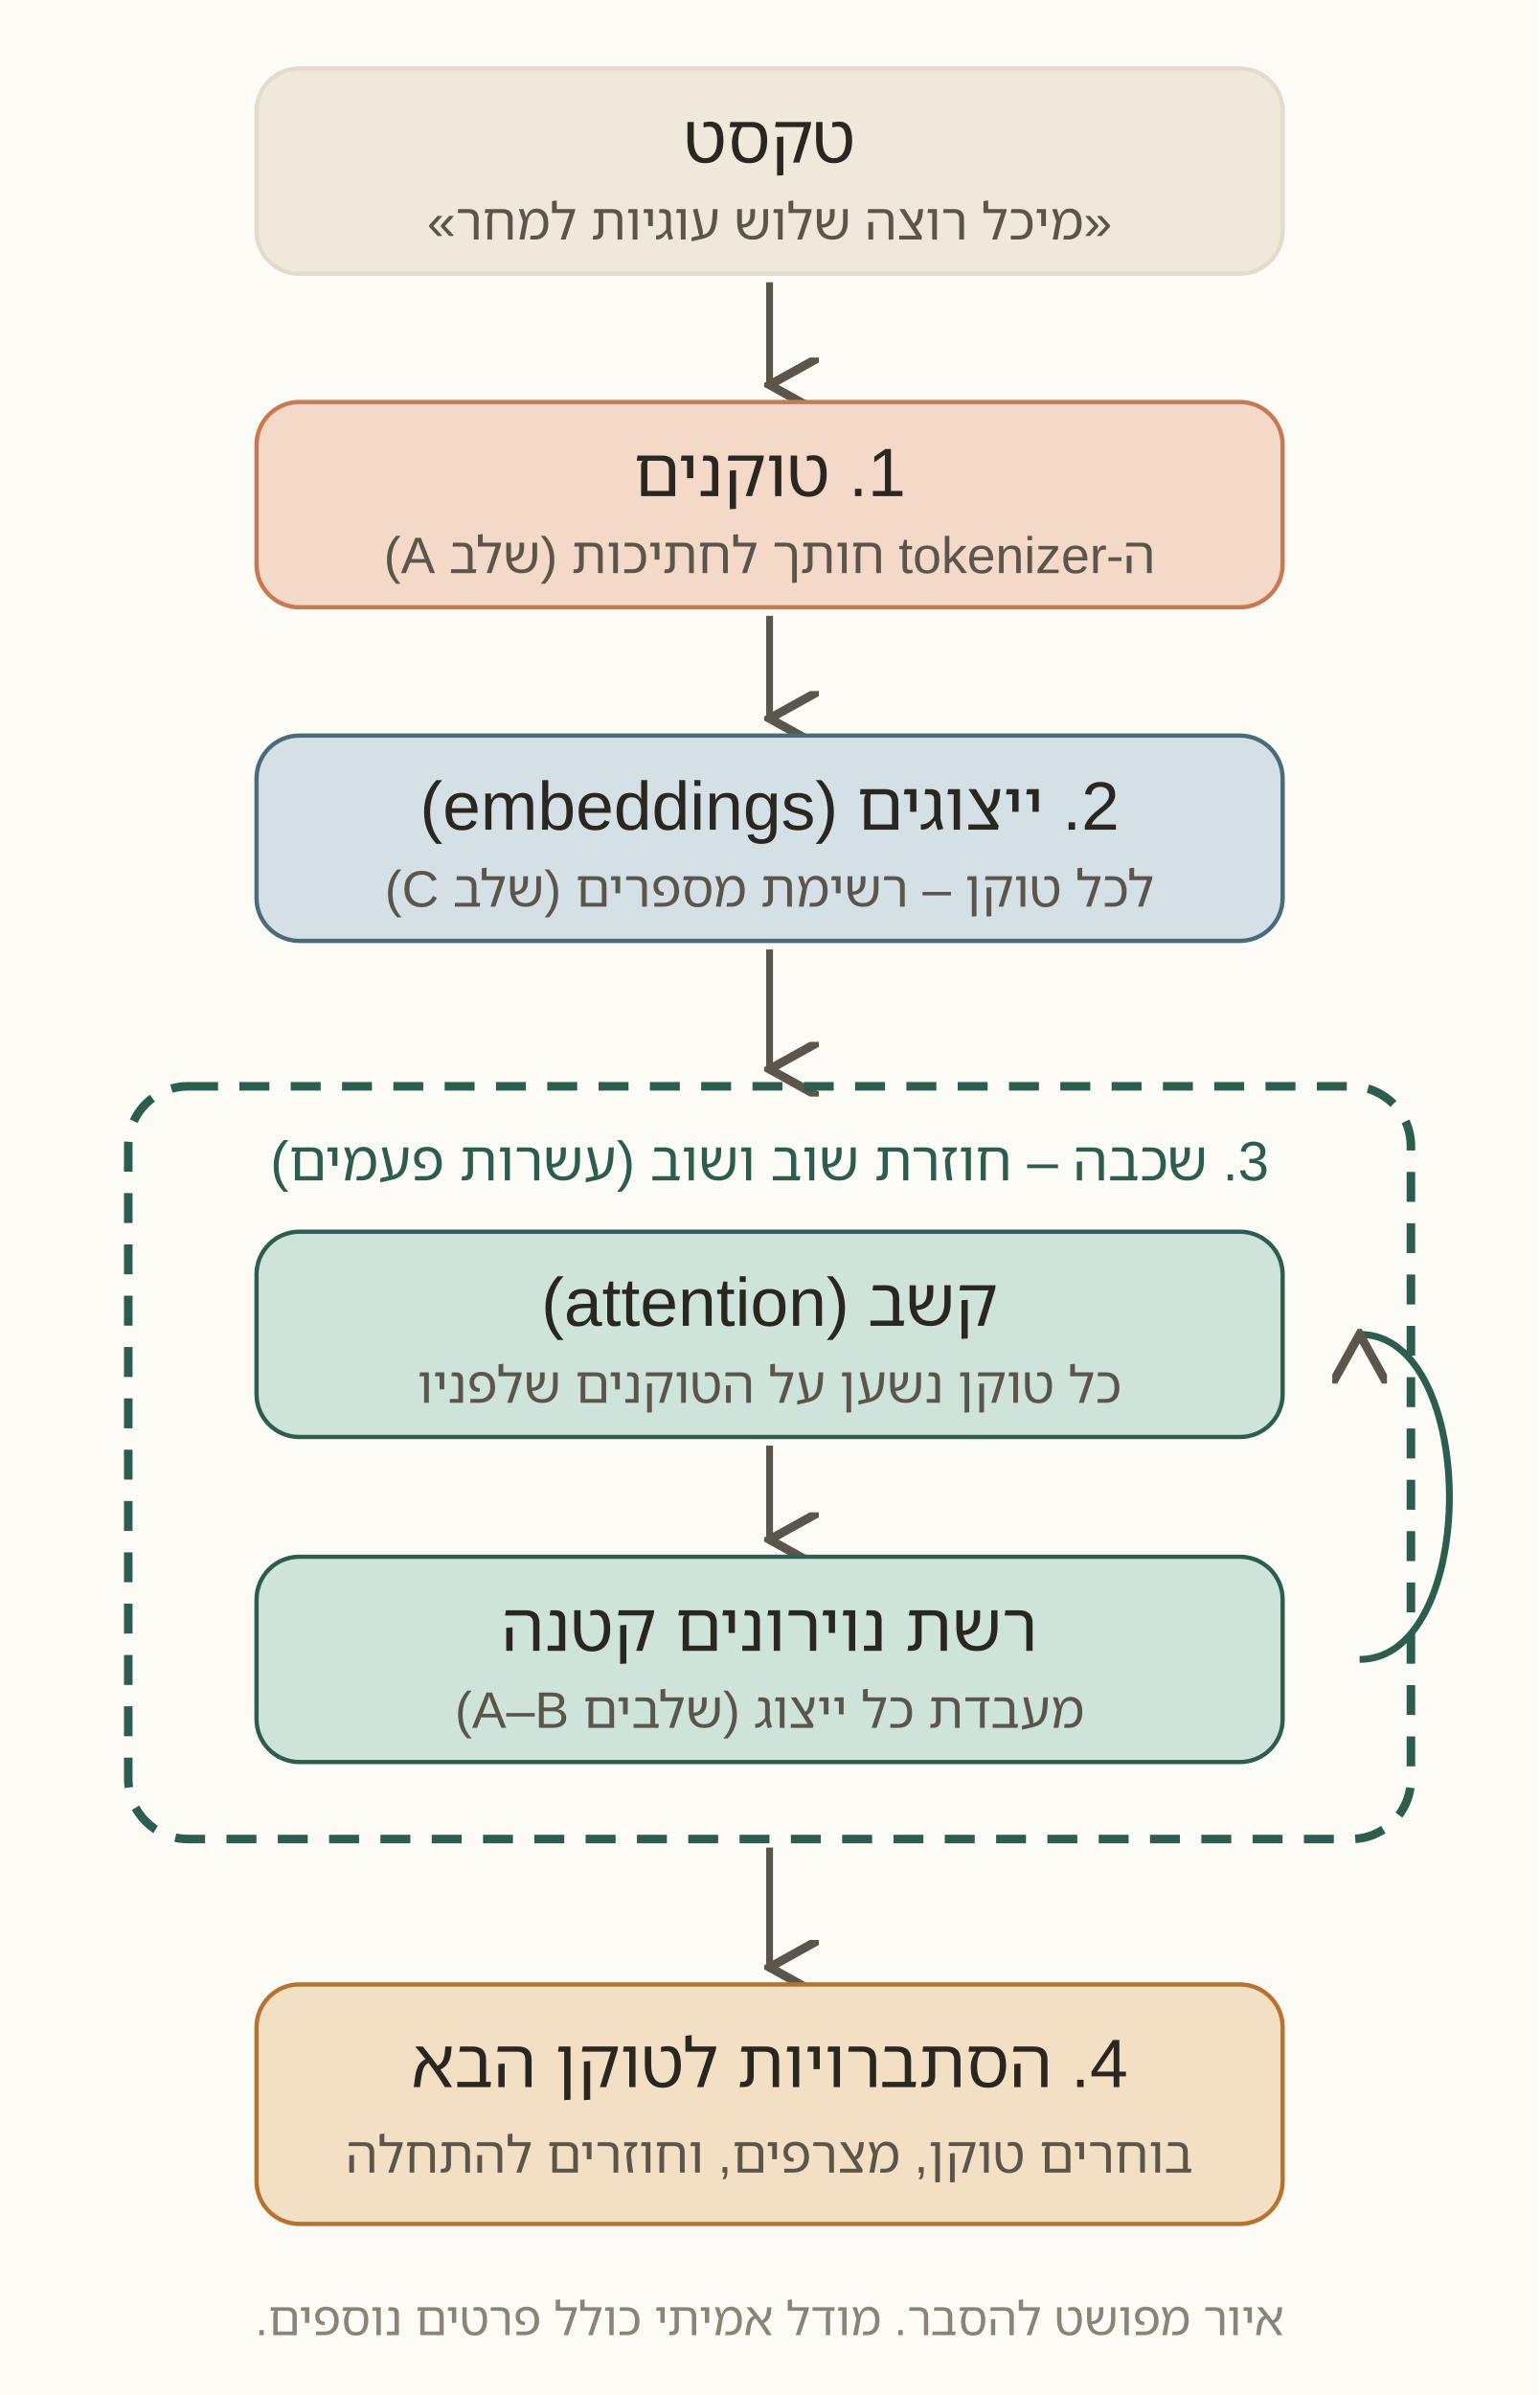
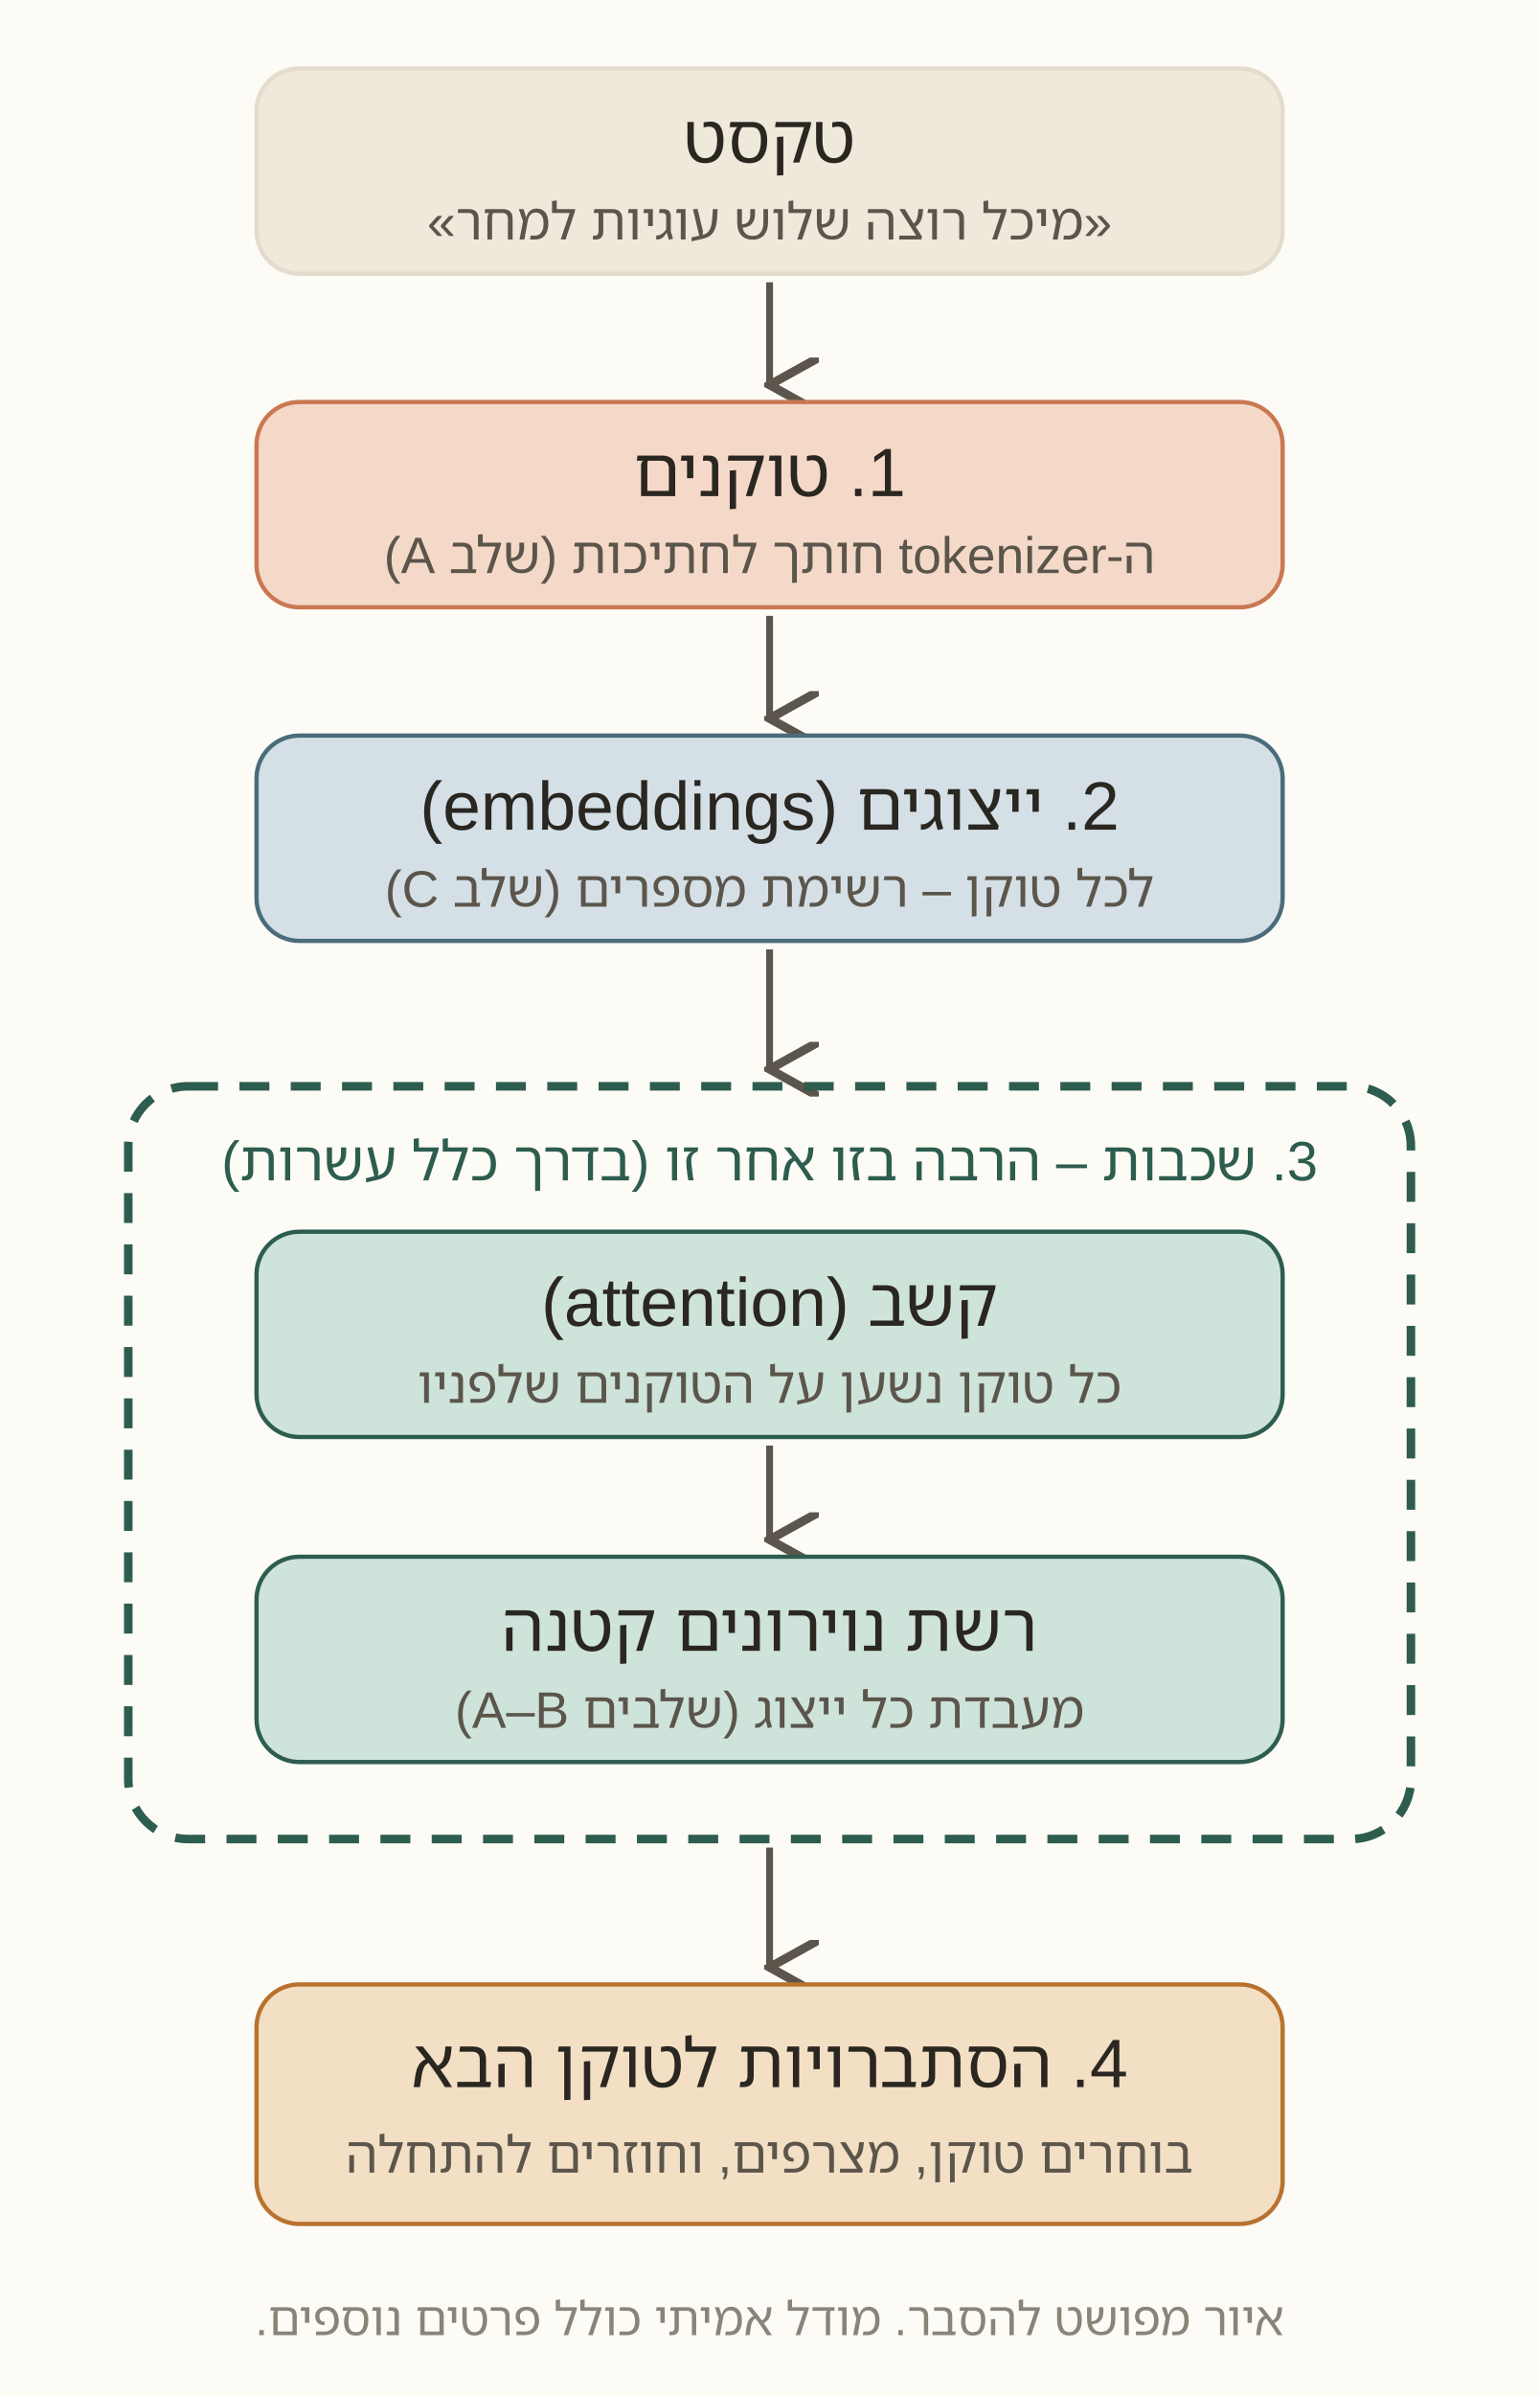
<svg xmlns="http://www.w3.org/2000/svg" viewBox="0 0 360 560" width="360" height="560" font-family="'Frank Ruhl Libre', 'Noto Sans Hebrew', 'Arial Hebrew', Arial, sans-serif" direction="rtl">
  <rect width="360" height="560" fill="#fdfbf6" />
  <defs>
    <marker id="a" viewBox="0 0 10 10" refX="5" refY="9" markerWidth="8" markerHeight="8" orient="auto-start-reverse">
      <path d="M0 0 L5 9 L10 0" fill="none" stroke="#5b554b" stroke-width="1.6" />
    </marker>
  </defs>
  <g font-size="16" fill="#2a2620" text-anchor="middle">
    <rect x="60" y="16" width="240" height="48" rx="10" fill="#efe9dc" stroke="#e3dccd" />
    <text x="180" y="38">טקסט</text>
    <text x="180" y="56" font-size="12" fill="#5b554b">«מיכל רוצה שלוש עוגיות למחר»</text>
    <line x1="180" y1="66" x2="180" y2="90" stroke="#5b554b" stroke-width="1.6" marker-end="url(#a)" />
    <rect x="60" y="94" width="240" height="48" rx="10" fill="#f5d9c8" stroke="#c97852" />
    <text x="180" y="116">1. טוקנים</text>
    <text x="180" y="134" font-size="12" fill="#5b554b">ה-tokenizer חותך לחתיכות (שלב A)</text>
    <line x1="180" y1="144" x2="180" y2="168" stroke="#5b554b" stroke-width="1.6" marker-end="url(#a)" />
    <rect x="60" y="172" width="240" height="48" rx="10" fill="#d4e0e6" stroke="#4a6c7a" />
    <text x="180" y="194">2. ייצוגים (embeddings)</text>
    <text x="180" y="212" font-size="12" fill="#5b554b">לכל טוקן – רשימת מספרים (שלב C)</text>
    <line x1="180" y1="222" x2="180" y2="250" stroke="#5b554b" stroke-width="1.6" marker-end="url(#a)" />
    <rect x="30" y="254" width="300" height="176" rx="14" fill="none" stroke="#2d5d4f" stroke-width="2" stroke-dasharray="7 5" />
-     <text x="180" y="276" font-size="13" fill="#2d5d4f">3. שכבה – חוזרת שוב ושוב (עשרות פעמים)</text>
+     <text x="180" y="276" font-size="13" fill="#2d5d4f">3. שכבות – הרבה בזו אחר זו (בדרך כלל עשרות)</text>
    <rect x="60" y="288" width="240" height="48" rx="10" fill="#cee3da" stroke="#2d5d4f" />
    <text x="180" y="310">קשב (attention)</text>
    <text x="180" y="328" font-size="12" fill="#5b554b">כל טוקן נשען על הטוקנים שלפניו</text>
    <line x1="180" y1="338" x2="180" y2="360" stroke="#5b554b" stroke-width="1.6" marker-end="url(#a)" />
    <rect x="60" y="364" width="240" height="48" rx="10" fill="#cee3da" stroke="#2d5d4f" />
    <text x="180" y="386">רשת נוירונים קטנה</text>
    <text x="180" y="404" font-size="12" fill="#5b554b">מעבדת כל ייצוג (שלבים A–B)</text>
-     <path d="M318 388 C346 388 346 312 318 312" fill="none" stroke="#2d5d4f" stroke-width="1.6" marker-end="url(#a)" />
    <line x1="180" y1="432" x2="180" y2="460" stroke="#5b554b" stroke-width="1.6" marker-end="url(#a)" />
    <rect x="60" y="464" width="240" height="56" rx="10" fill="#f3dfc4" stroke="#b8722f" />
    <text x="180" y="488">4. הסתברויות לטוקן הבא</text>
    <text x="180" y="508" font-size="12" fill="#5b554b">בוחרים טוקן, מצרפים, וחוזרים להתחלה</text>
    <text x="180" y="546" font-size="11" fill="#8a8378">איור מפושט להסבר. מודל אמיתי כולל פרטים נוספים.</text>
  </g>
</svg>
